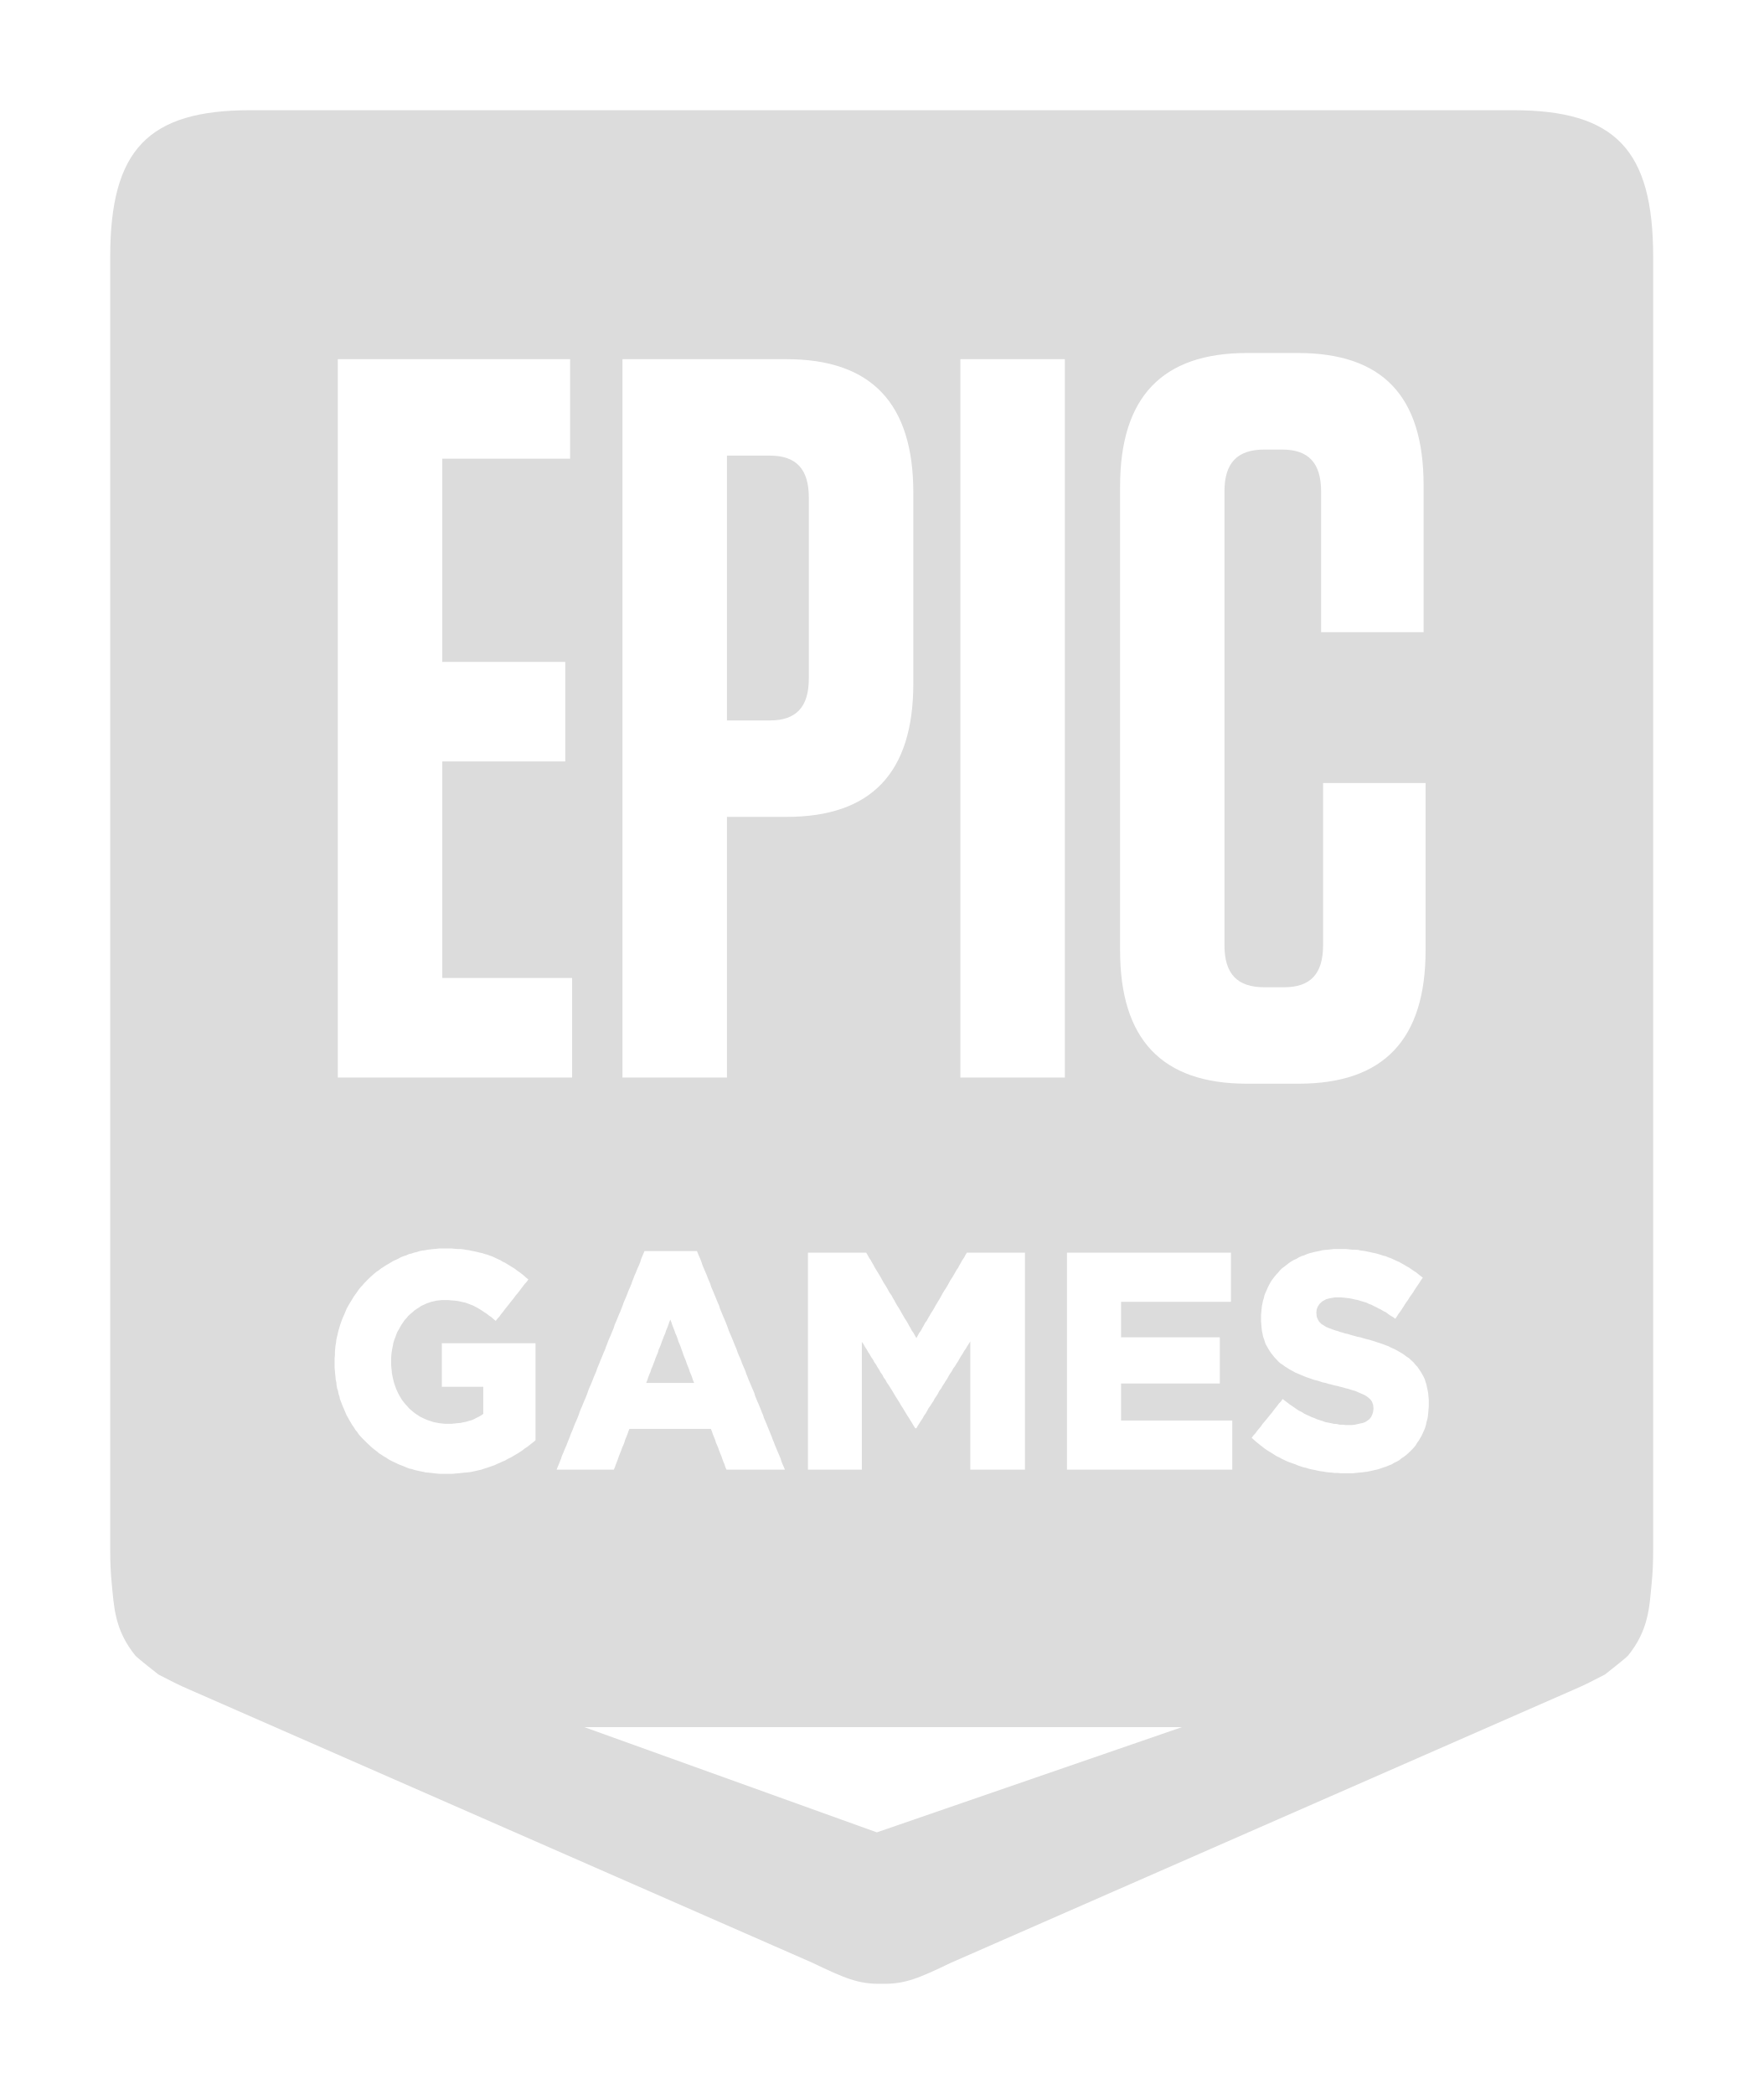
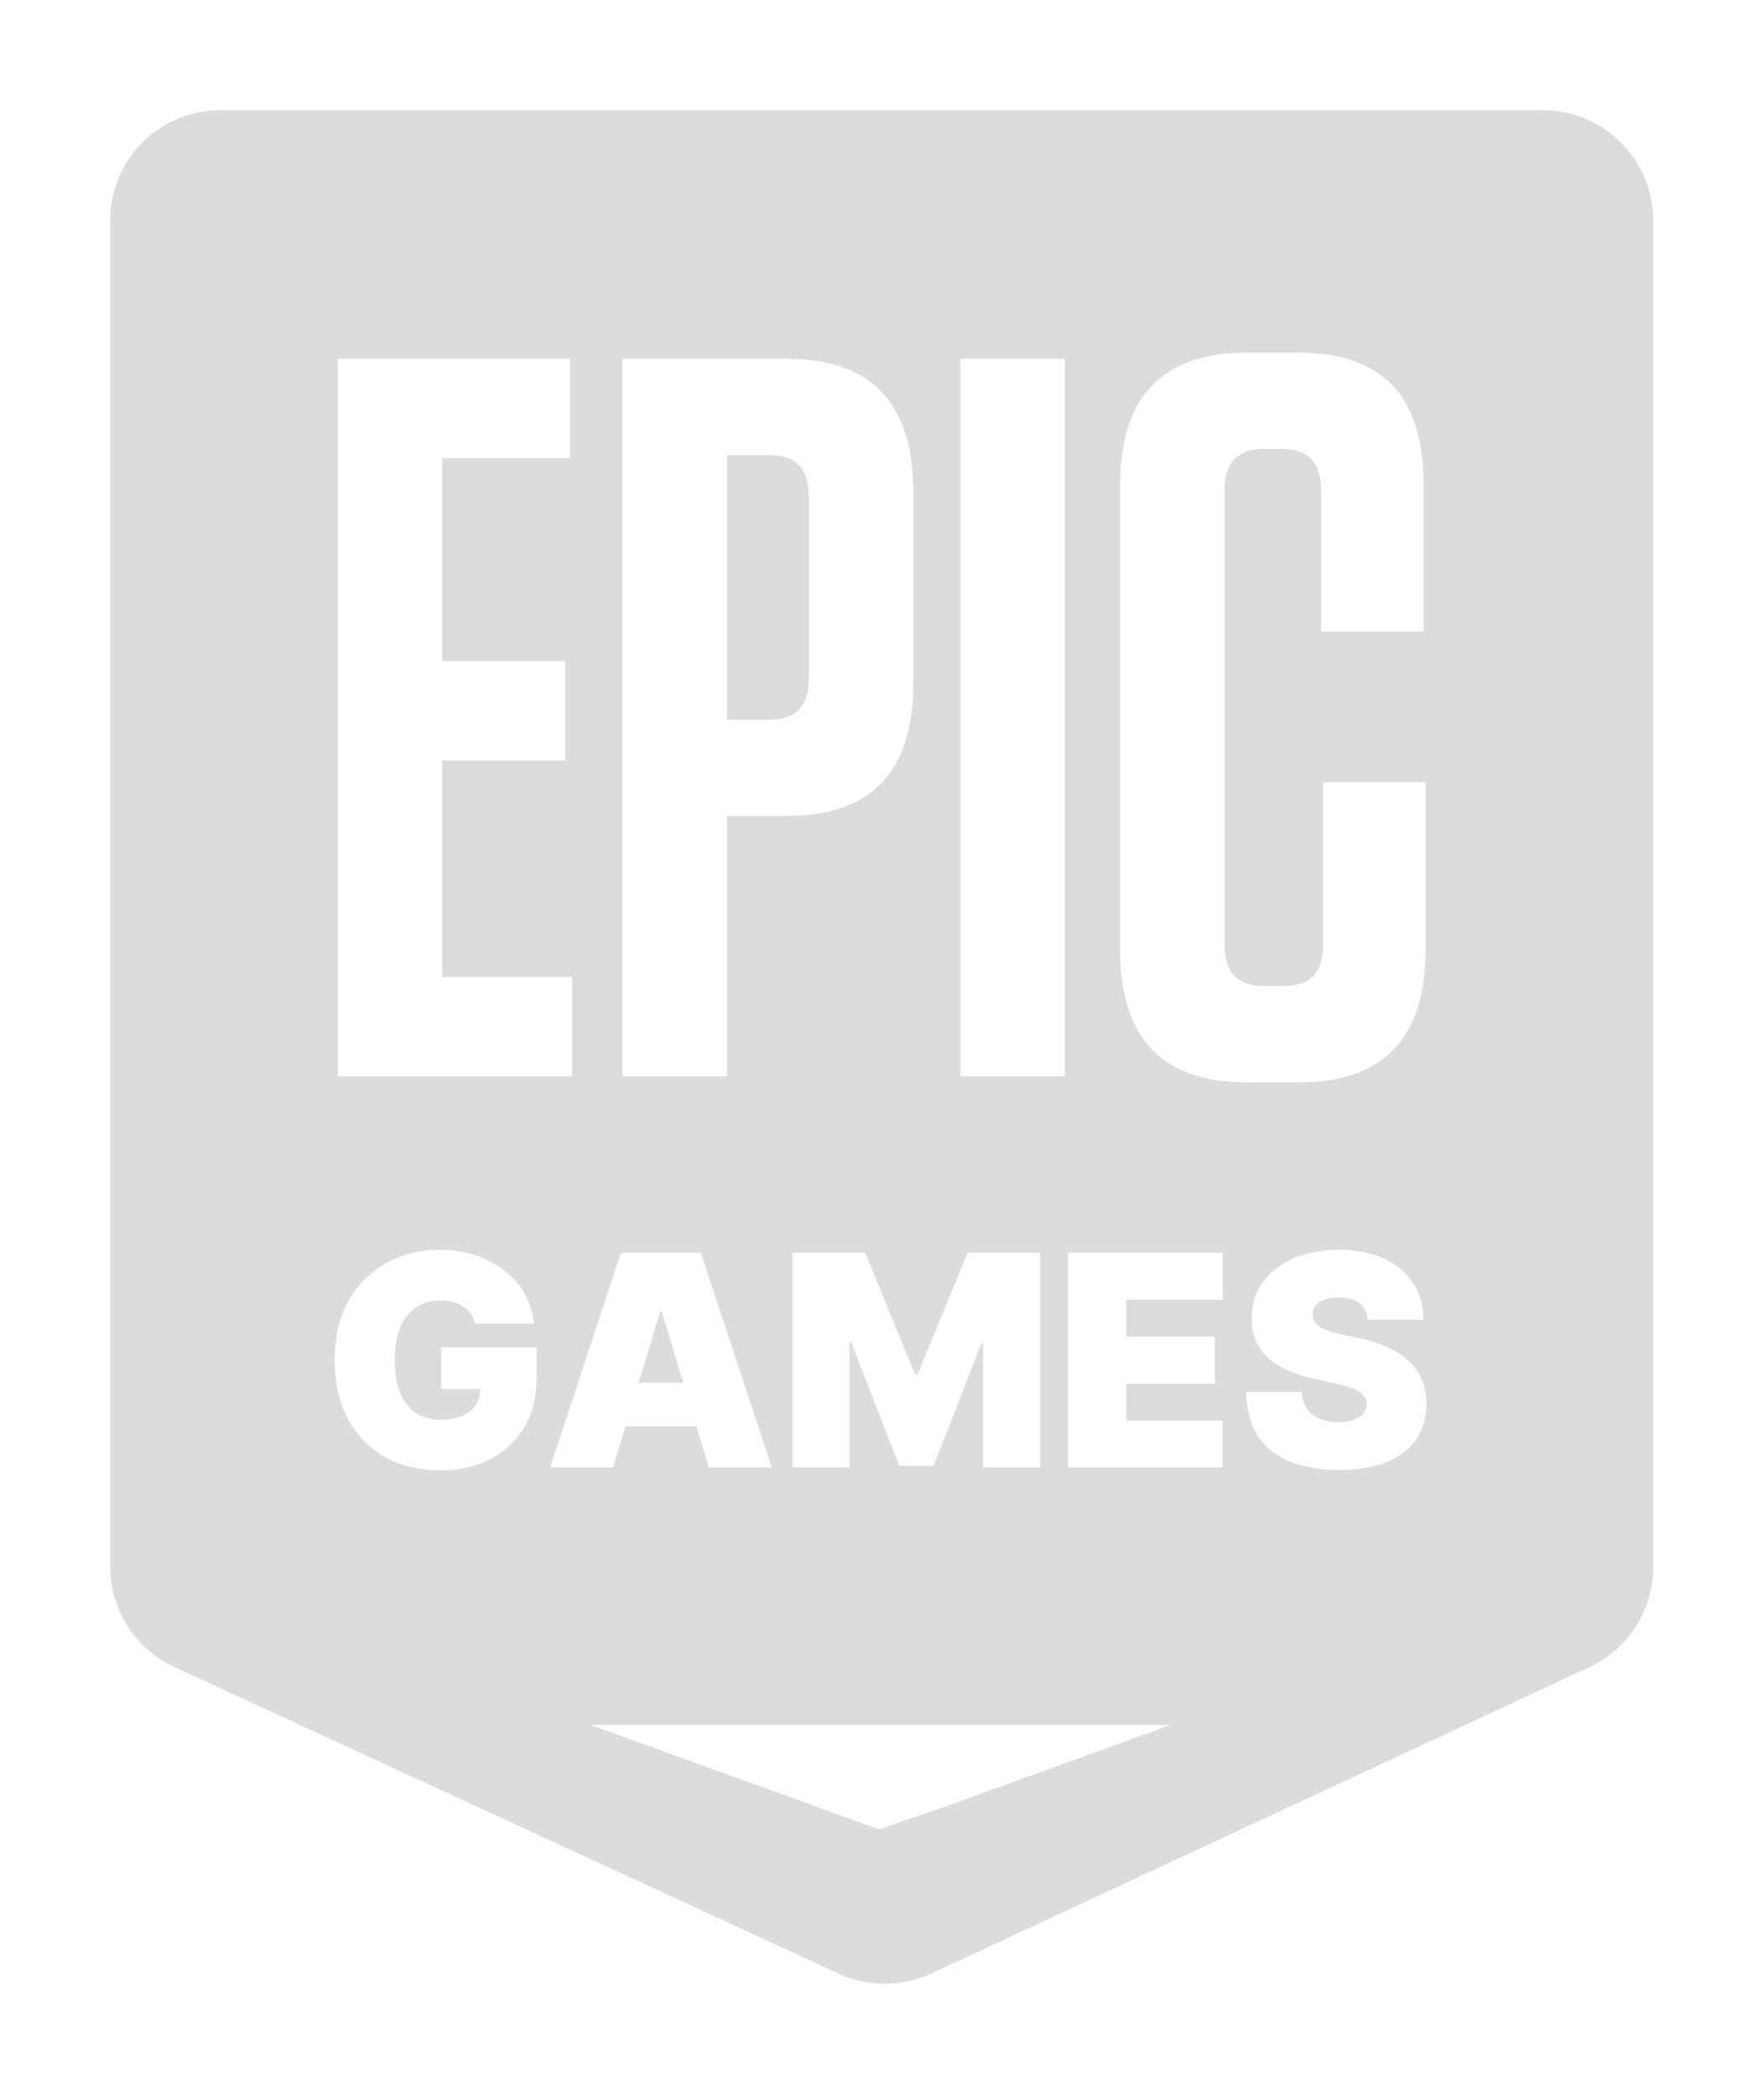
<svg xmlns="http://www.w3.org/2000/svg" width="16" height="19" viewBox="0 0 16 19" fill="none">
-   <path fill-rule="evenodd" clip-rule="evenodd" d="M13.729 1C14.657 1 15 1.359 15 2.331V14.062C15 14.172 14.996 14.274 14.986 14.369C14.965 14.581 14.961 14.787 14.773 15.021C14.754 15.044 14.562 15.194 14.562 15.194C14.458 15.247 14.387 15.286 14.271 15.335L8.629 17.809C8.336 17.949 8.214 18.004 8.001 18L7.999 18C7.786 18.004 7.664 17.949 7.371 17.809L1.729 15.335C1.613 15.286 1.542 15.247 1.438 15.194C1.438 15.194 1.246 15.044 1.227 15.021C1.039 14.787 1.035 14.581 1.014 14.369C1.004 14.274 1 14.172 1 14.062V2.331C1 1.359 1.343 1 2.271 1H13.729ZM4.013 6.909H5.129V6.006H4.013V4.162H5.173V3.259H3.065V9.777H5.191V8.874H4.013V6.909ZM12.005 7.105V8.576C12.005 8.837 11.89 8.958 11.651 8.958H11.473C11.226 8.958 11.11 8.837 11.11 8.576V4.46C11.11 4.2 11.226 4.079 11.473 4.079H11.633C11.872 4.079 11.987 4.2 11.987 4.46V5.736H12.917V4.404C12.917 3.594 12.545 3.203 11.775 3.203H11.314C10.544 3.203 10.163 3.604 10.163 4.414V8.623C10.163 9.433 10.544 9.833 11.314 9.833H11.783C12.554 9.833 12.935 9.433 12.935 8.623V7.105H12.005ZM8.714 9.777H9.662V3.259H8.714V9.777ZM7.339 6.155C7.339 6.416 7.224 6.537 6.985 6.537H6.596V4.134H6.985C7.224 4.134 7.339 4.255 7.339 4.516L7.339 6.155ZM7.136 3.259H5.648V9.777H6.596V7.412H7.136C7.906 7.412 8.287 7.012 8.287 6.202V4.47C8.287 3.659 7.906 3.259 7.136 3.259ZM12.961 12.794L12.964 12.765V12.7L12.961 12.67L12.959 12.643L12.954 12.616L12.948 12.589L12.943 12.564L12.935 12.54L12.928 12.516L12.918 12.494L12.905 12.47L12.892 12.448L12.876 12.424L12.861 12.402L12.843 12.383L12.825 12.361L12.804 12.342L12.784 12.323L12.763 12.31L12.742 12.294L12.722 12.28L12.699 12.267L12.675 12.253L12.65 12.24L12.624 12.229L12.598 12.215L12.57 12.205L12.547 12.196L12.524 12.188L12.498 12.18L12.475 12.172L12.449 12.164L12.423 12.156L12.397 12.15L12.369 12.142L12.343 12.134L12.315 12.129L12.287 12.121L12.258 12.113L12.23 12.104L12.204 12.099L12.181 12.091L12.158 12.085L12.137 12.077L12.117 12.072L12.086 12.061L12.057 12.05L12.032 12.04L12.011 12.026L11.988 12.012L11.97 11.993L11.96 11.977L11.947 11.947L11.944 11.912V11.907L11.947 11.88L11.957 11.855L11.973 11.831L11.996 11.809L12.014 11.799L12.034 11.788L12.057 11.782L12.083 11.777L12.112 11.772H12.168L12.191 11.774L12.217 11.777L12.243 11.78L12.269 11.785L12.294 11.791L12.32 11.796L12.346 11.804L12.372 11.812L12.4 11.82L12.421 11.831L12.444 11.839L12.464 11.85L12.488 11.861L12.508 11.872L12.531 11.883L12.552 11.896L12.575 11.907L12.596 11.923L12.616 11.937L12.639 11.95L12.66 11.966L12.675 11.945L12.688 11.923L12.704 11.902L12.719 11.88L12.735 11.855L12.748 11.834L12.763 11.812L12.778 11.791L12.791 11.769L12.807 11.747L12.822 11.726L12.835 11.704L12.851 11.68L12.866 11.658L12.881 11.636L12.894 11.615L12.91 11.593L12.889 11.577L12.869 11.561L12.848 11.544L12.827 11.531L12.804 11.515L12.784 11.501L12.76 11.488L12.737 11.474L12.717 11.463L12.694 11.45L12.668 11.439L12.645 11.428L12.621 11.417L12.598 11.409L12.572 11.398L12.549 11.393L12.526 11.385L12.5 11.377L12.477 11.371L12.451 11.366L12.426 11.36L12.402 11.355L12.377 11.35L12.348 11.347L12.323 11.341L12.294 11.339H12.269L12.24 11.336L12.212 11.333H12.101L12.076 11.336L12.05 11.339L12.024 11.341L11.998 11.344L11.975 11.35L11.95 11.355L11.926 11.36L11.903 11.366L11.883 11.371L11.859 11.379L11.834 11.39L11.808 11.398L11.785 11.409L11.762 11.423L11.738 11.433L11.715 11.447L11.695 11.46L11.674 11.477L11.653 11.493L11.635 11.506L11.615 11.525L11.597 11.547L11.579 11.566L11.561 11.588L11.545 11.609L11.53 11.631L11.517 11.655L11.504 11.68L11.494 11.704L11.483 11.728L11.473 11.753L11.468 11.777L11.46 11.801L11.455 11.826L11.45 11.85L11.447 11.877L11.445 11.902L11.442 11.929V11.991L11.445 12.021L11.447 12.048L11.45 12.075L11.455 12.099L11.46 12.126L11.468 12.148L11.476 12.172L11.483 12.194L11.494 12.213L11.507 12.237L11.52 12.258L11.533 12.277L11.548 12.296L11.563 12.315L11.581 12.334L11.599 12.353L11.617 12.37L11.638 12.383L11.659 12.399L11.682 12.413L11.702 12.426L11.728 12.44L11.751 12.453L11.777 12.464L11.803 12.475L11.829 12.486L11.857 12.497L11.88 12.505L11.903 12.513L11.926 12.521L11.952 12.527L11.975 12.534L12.001 12.543L12.027 12.548L12.053 12.556L12.078 12.562L12.107 12.57L12.132 12.575L12.161 12.583L12.186 12.589L12.212 12.597L12.235 12.602L12.258 12.61L12.279 12.616L12.297 12.621L12.328 12.635L12.354 12.646L12.377 12.656L12.397 12.667L12.418 12.683L12.436 12.7L12.449 12.719L12.459 12.746L12.462 12.778V12.784L12.459 12.811L12.451 12.835L12.441 12.857L12.426 12.876L12.405 12.892L12.387 12.903L12.367 12.911L12.343 12.916L12.32 12.921L12.294 12.927L12.266 12.93H12.21L12.181 12.927H12.155L12.13 12.921L12.101 12.919L12.076 12.913L12.05 12.908L12.024 12.903L12.001 12.894L11.975 12.886L11.95 12.878L11.926 12.867L11.903 12.859L11.88 12.848L11.857 12.838L11.834 12.827L11.813 12.813L11.79 12.802L11.769 12.789L11.746 12.773L11.726 12.759L11.702 12.743L11.682 12.727L11.659 12.71L11.638 12.694L11.623 12.716L11.604 12.735L11.589 12.756L11.571 12.778L11.556 12.797L11.54 12.819L11.522 12.84L11.507 12.859L11.489 12.881L11.473 12.9L11.455 12.921L11.44 12.943L11.424 12.962L11.406 12.984L11.391 13.005L11.373 13.024L11.357 13.046L11.378 13.065L11.396 13.081L11.416 13.097L11.437 13.114L11.458 13.13L11.478 13.146L11.499 13.16L11.52 13.173L11.543 13.187L11.563 13.2L11.586 13.214L11.61 13.225L11.633 13.238L11.656 13.249L11.679 13.26L11.705 13.27L11.728 13.278L11.754 13.287L11.777 13.297L11.803 13.306L11.829 13.314L11.852 13.319L11.877 13.327L11.903 13.333L11.929 13.338L11.955 13.344L11.98 13.349L12.006 13.352L12.032 13.357L12.06 13.36L12.086 13.362L12.112 13.365H12.14L12.166 13.368H12.274L12.3 13.365L12.328 13.362L12.354 13.36L12.377 13.357L12.402 13.354L12.428 13.349L12.451 13.344L12.475 13.338L12.5 13.333L12.524 13.325L12.549 13.316L12.575 13.308L12.601 13.297L12.627 13.287L12.65 13.273L12.673 13.262L12.696 13.249L12.717 13.232L12.737 13.219L12.758 13.203L12.776 13.187L12.796 13.168L12.812 13.152L12.83 13.133L12.845 13.114L12.858 13.092L12.874 13.07L12.886 13.049L12.899 13.027L12.91 13.003L12.92 12.981L12.93 12.957L12.938 12.93L12.943 12.905L12.951 12.878L12.956 12.851L12.959 12.821L12.961 12.794ZM11.156 13.335H11.181V12.889H10.172V12.553H11.068V12.134H10.172V11.812H11.169V11.366H9.681V13.335H11.156ZM9.275 13.335H9.3V11.366H8.773L8.76 11.387L8.747 11.412L8.732 11.433L8.719 11.457L8.706 11.479L8.693 11.504L8.678 11.525L8.665 11.549L8.652 11.571L8.639 11.593L8.623 11.617L8.611 11.639L8.598 11.663L8.585 11.685L8.569 11.709L8.556 11.73L8.544 11.752L8.531 11.776L8.518 11.798L8.503 11.822L8.49 11.844L8.477 11.868L8.464 11.89L8.448 11.914L8.436 11.936L8.423 11.957L8.41 11.982L8.394 12.003L8.381 12.028L8.369 12.049L8.356 12.073L8.34 12.095L8.327 12.119L8.315 12.141L8.302 12.119L8.289 12.095L8.273 12.073L8.261 12.049L8.248 12.028L8.235 12.003L8.222 11.982L8.206 11.957L8.194 11.936L8.181 11.914L8.168 11.89L8.155 11.868L8.139 11.844L8.127 11.822L8.114 11.798L8.101 11.776L8.088 11.752L8.072 11.73L8.06 11.709L8.047 11.685L8.034 11.663L8.018 11.639L8.006 11.617L7.993 11.593L7.98 11.571L7.967 11.549L7.952 11.525L7.939 11.504L7.926 11.479L7.913 11.457L7.9 11.433L7.885 11.412L7.872 11.387L7.859 11.366H7.331V13.335H7.82V12.176L7.836 12.198L7.849 12.222L7.864 12.244L7.877 12.268L7.892 12.29L7.905 12.314L7.921 12.336L7.933 12.36L7.949 12.382L7.962 12.406L7.977 12.428L7.99 12.453L8.006 12.474L8.018 12.499L8.034 12.52L8.047 12.545L8.062 12.566L8.078 12.591L8.091 12.612L8.106 12.637L8.119 12.659L8.134 12.683L8.147 12.704L8.163 12.729L8.175 12.751L8.191 12.775L8.204 12.797L8.219 12.821L8.232 12.843L8.248 12.867L8.261 12.889L8.276 12.913L8.289 12.935L8.304 12.959H8.315L8.327 12.938L8.343 12.913L8.356 12.892L8.371 12.87L8.384 12.846L8.4 12.824L8.412 12.802L8.425 12.778L8.441 12.756L8.454 12.735L8.469 12.713L8.482 12.688L8.497 12.667L8.51 12.645L8.523 12.62L8.539 12.599L8.551 12.577L8.567 12.553L8.58 12.531L8.595 12.509L8.608 12.485L8.621 12.463L8.636 12.442L8.649 12.417L8.665 12.396L8.678 12.374L8.693 12.352L8.706 12.328L8.719 12.306L8.734 12.284L8.747 12.26L8.762 12.239L8.775 12.217L8.791 12.192L8.804 12.171V13.335H9.275ZM6.288 12.524L6.298 12.548H5.863L5.873 12.524L5.881 12.499L5.891 12.472L5.902 12.448L5.909 12.423L5.92 12.399L5.93 12.372L5.94 12.347L5.948 12.323L5.958 12.299L5.969 12.274L5.976 12.247L5.987 12.223L5.997 12.198L6.005 12.174L6.015 12.149L6.025 12.122L6.036 12.098L6.043 12.074L6.054 12.049L6.064 12.022L6.072 11.998L6.082 11.973L6.092 11.998L6.1 12.022L6.11 12.049L6.12 12.074L6.128 12.098L6.139 12.122L6.149 12.149L6.156 12.174L6.167 12.198L6.177 12.223L6.185 12.247L6.195 12.274L6.203 12.299L6.213 12.323L6.223 12.347L6.231 12.372L6.242 12.399L6.252 12.423L6.259 12.448L6.27 12.472L6.28 12.499L6.288 12.524ZM7.096 13.335H7.122L7.112 13.311L7.101 13.287L7.091 13.262L7.083 13.235L7.073 13.211L7.063 13.187L7.052 13.162L7.042 13.138L7.032 13.114L7.022 13.087L7.011 13.062L7.003 13.038L6.993 13.014L6.983 12.989L6.973 12.965L6.962 12.938L6.952 12.913L6.942 12.889L6.931 12.865L6.924 12.84L6.913 12.816L6.903 12.789L6.893 12.765L6.883 12.74L6.872 12.716L6.862 12.691L6.852 12.667L6.844 12.64L6.834 12.616L6.823 12.591L6.813 12.567L6.803 12.543L6.792 12.518L6.782 12.491L6.772 12.467L6.764 12.443L6.754 12.418L6.743 12.394L6.733 12.37L6.723 12.342L6.713 12.318L6.702 12.294L6.692 12.269L6.684 12.245L6.674 12.221L6.664 12.197L6.653 12.169L6.643 12.145L6.633 12.121L6.622 12.096L6.612 12.072L6.604 12.048L6.594 12.021L6.584 11.996L6.574 11.972L6.563 11.947L6.553 11.923L6.543 11.899L6.532 11.872L6.525 11.847L6.514 11.823L6.504 11.799L6.494 11.774L6.484 11.75L6.473 11.723L6.463 11.699L6.452 11.674L6.445 11.65L6.435 11.626L6.424 11.601L6.414 11.574L6.404 11.55L6.393 11.525L6.383 11.501L6.373 11.477L6.365 11.452L6.355 11.425L6.344 11.401L6.334 11.377L6.324 11.352H5.848L5.837 11.377L5.827 11.401L5.817 11.425L5.809 11.452L5.799 11.477L5.788 11.501L5.778 11.525L5.768 11.55L5.757 11.574L5.747 11.601L5.737 11.626L5.729 11.65L5.719 11.674L5.708 11.699L5.698 11.723L5.688 11.75L5.678 11.774L5.667 11.799L5.657 11.823L5.649 11.847L5.639 11.872L5.629 11.899L5.618 11.923L5.608 11.947L5.598 11.972L5.588 11.996L5.577 12.021L5.569 12.048L5.559 12.072L5.549 12.096L5.539 12.121L5.528 12.145L5.518 12.169L5.508 12.197L5.498 12.221L5.49 12.245L5.479 12.269L5.469 12.294L5.459 12.318L5.449 12.342L5.438 12.37L5.428 12.394L5.418 12.418L5.41 12.443L5.4 12.467L5.389 12.491L5.379 12.518L5.369 12.543L5.359 12.567L5.348 12.591L5.338 12.616L5.33 12.64L5.32 12.667L5.31 12.691L5.299 12.716L5.289 12.74L5.279 12.765L5.268 12.789L5.258 12.816L5.25 12.84L5.24 12.865L5.23 12.889L5.219 12.913L5.209 12.938L5.199 12.965L5.189 12.989L5.178 13.014L5.17 13.038L5.16 13.062L5.15 13.087L5.14 13.114L5.129 13.138L5.119 13.162L5.109 13.187L5.098 13.211L5.091 13.235L5.08 13.262L5.07 13.287L5.06 13.311L5.05 13.335H5.569L5.58 13.311L5.588 13.287L5.598 13.262L5.608 13.235L5.616 13.211L5.626 13.187L5.636 13.162L5.644 13.138L5.655 13.114L5.665 13.089L5.672 13.065L5.683 13.038L5.693 13.014L5.701 12.989L5.711 12.965H6.45L6.46 12.989L6.468 13.014L6.478 13.038L6.489 13.065L6.496 13.089L6.507 13.114L6.517 13.138L6.525 13.162L6.535 13.187L6.545 13.211L6.553 13.235L6.563 13.262L6.574 13.287L6.581 13.311L6.592 13.335H7.096ZM4.841 13.084L4.859 13.068V12.188H4.009V12.583H4.385V12.829L4.365 12.843L4.346 12.854L4.323 12.865L4.303 12.876L4.28 12.886L4.256 12.892L4.231 12.9L4.205 12.905L4.179 12.911L4.153 12.913L4.125 12.916L4.097 12.919H4.038L4.009 12.916L3.984 12.913L3.958 12.908L3.932 12.903L3.906 12.894L3.881 12.886L3.857 12.876L3.834 12.865L3.811 12.854L3.79 12.84L3.77 12.827L3.749 12.811L3.729 12.794L3.711 12.778L3.695 12.759L3.677 12.74L3.662 12.721L3.646 12.7L3.633 12.678L3.62 12.656L3.608 12.632L3.597 12.608L3.587 12.581L3.579 12.559L3.572 12.534L3.566 12.51L3.561 12.486L3.556 12.461L3.554 12.434L3.551 12.41L3.549 12.383V12.321L3.551 12.294L3.554 12.267L3.559 12.237L3.564 12.213L3.569 12.186L3.577 12.159L3.587 12.134L3.595 12.11L3.605 12.085L3.618 12.064L3.631 12.04L3.644 12.018L3.657 11.999L3.672 11.977L3.69 11.958L3.705 11.939L3.723 11.923L3.742 11.907L3.76 11.891L3.78 11.877L3.801 11.864L3.821 11.85L3.845 11.839L3.868 11.828L3.891 11.82L3.914 11.812L3.937 11.807L3.963 11.801L3.986 11.799L4.012 11.796H4.066L4.094 11.799L4.123 11.801L4.148 11.804L4.174 11.809L4.2 11.815L4.223 11.82L4.246 11.828L4.269 11.837L4.29 11.845L4.31 11.855L4.331 11.866L4.354 11.88L4.375 11.893L4.395 11.907L4.416 11.92L4.437 11.937L4.457 11.95L4.478 11.969L4.498 11.985L4.514 11.964L4.532 11.945L4.547 11.923L4.565 11.902L4.581 11.88L4.596 11.861L4.614 11.839L4.63 11.818L4.648 11.796L4.663 11.777L4.679 11.755L4.697 11.734L4.712 11.715L4.728 11.693L4.745 11.671L4.761 11.65L4.779 11.631L4.794 11.609L4.774 11.593L4.753 11.574L4.733 11.558L4.712 11.542L4.691 11.528L4.671 11.512L4.648 11.498L4.627 11.485L4.604 11.471L4.583 11.458L4.56 11.447L4.537 11.433L4.514 11.423L4.491 11.412L4.468 11.401L4.444 11.393L4.424 11.385L4.401 11.379L4.377 11.371L4.354 11.366L4.331 11.36L4.308 11.355L4.282 11.35L4.256 11.344L4.233 11.341L4.205 11.336L4.179 11.333H4.153L4.125 11.331L4.097 11.328H3.986L3.96 11.331L3.935 11.333L3.909 11.336L3.883 11.339L3.857 11.344L3.832 11.347L3.806 11.352L3.783 11.36L3.757 11.366L3.734 11.374L3.711 11.379L3.687 11.39L3.662 11.398L3.641 11.406L3.615 11.42L3.592 11.431L3.569 11.441L3.546 11.455L3.523 11.469L3.5 11.482L3.479 11.496L3.458 11.509L3.438 11.525L3.417 11.539L3.397 11.555L3.379 11.571L3.358 11.59L3.34 11.607L3.322 11.626L3.304 11.644L3.288 11.663L3.27 11.682L3.255 11.701L3.24 11.723L3.224 11.745L3.209 11.766L3.196 11.788L3.183 11.809L3.17 11.831L3.157 11.853L3.144 11.877L3.134 11.902L3.124 11.926L3.113 11.95L3.103 11.975L3.093 12.002L3.085 12.026L3.077 12.053L3.07 12.077L3.064 12.104L3.057 12.132L3.052 12.156L3.049 12.183L3.044 12.21L3.041 12.24L3.039 12.267V12.294L3.036 12.323V12.413L3.039 12.44L3.041 12.467L3.044 12.494L3.046 12.518L3.052 12.545L3.054 12.57L3.059 12.597L3.067 12.621L3.072 12.648L3.08 12.672L3.085 12.697L3.095 12.721L3.103 12.743L3.113 12.767L3.124 12.792L3.134 12.816L3.144 12.84L3.157 12.862L3.17 12.886L3.183 12.908L3.196 12.93L3.211 12.951L3.224 12.973L3.24 12.992L3.255 13.014L3.27 13.032L3.288 13.051L3.307 13.07L3.324 13.087L3.343 13.105L3.361 13.122L3.379 13.138L3.399 13.154L3.42 13.17L3.44 13.187L3.461 13.2L3.482 13.214L3.505 13.227L3.525 13.241L3.549 13.254L3.572 13.265L3.595 13.276L3.618 13.287L3.644 13.297L3.667 13.306L3.69 13.316L3.713 13.325L3.739 13.33L3.762 13.338L3.788 13.344L3.811 13.349L3.837 13.354L3.862 13.36L3.888 13.362L3.914 13.365L3.94 13.368L3.968 13.371L3.994 13.373H4.104L4.133 13.37L4.159 13.368L4.187 13.365L4.213 13.362L4.241 13.36L4.267 13.357L4.292 13.352L4.318 13.346L4.341 13.341L4.367 13.335L4.39 13.327L4.416 13.319L4.439 13.311L4.462 13.303L4.486 13.295L4.509 13.284L4.535 13.273L4.558 13.262L4.583 13.252L4.606 13.238L4.63 13.227L4.653 13.214L4.676 13.2L4.699 13.187L4.72 13.173L4.74 13.16L4.761 13.143L4.782 13.13L4.802 13.114L4.82 13.1L4.841 13.084ZM5.301 15.671L7.956 16.626L10.725 15.671H5.301Z" fill="#DCDCDC" />
+   <path d="M6.985 6.53C7.224 6.53 7.339 6.409 7.339 6.148L7.339 4.511C7.339 4.251 7.224 4.13 6.985 4.13H6.596V6.53H6.985Z" fill="#DCDCDC" />
+   <path d="M6.005 11.903L6.199 12.546H5.795L5.989 11.903H6.005Z" fill="#DCDCDC" />
+   <path fill-rule="evenodd" clip-rule="evenodd" d="M1 1.999C1 1.447 1.448 1 2 1H14C14.552 1 15 1.447 15 1.999V14.22C15 14.609 14.775 14.961 14.423 15.126L8.452 17.906C8.185 18.031 7.877 18.031 7.61 17.908L1.58 15.125C1.227 14.961 1 14.607 1 14.218V1.999ZM8.585 16.389L7.975 16.599L5.358 15.651H10.622L8.585 16.389ZM5.129 6.901H4.013V8.864H5.191V9.766H3.065V3.256H5.173V4.158H4.013V5.999H5.129V6.901ZM12.005 8.566V7.097H12.935V8.612C12.935 9.422 12.554 9.821 11.783 9.821H11.314C10.544 9.821 10.163 9.422 10.163 8.612V4.409C10.163 3.6 10.544 3.2 11.314 3.2H11.775C12.545 3.2 12.917 3.591 12.917 4.4V5.73H11.987V4.456C11.987 4.195 11.872 4.074 11.633 4.074H11.473C11.226 4.074 11.11 4.195 11.11 4.456V8.566C11.11 8.826 11.226 8.947 11.473 8.947H11.651C11.89 8.947 12.005 8.826 12.005 8.566ZM9.662 9.766H8.714V3.256H9.662V9.766ZM5.648 3.256H7.136C7.906 3.256 8.287 3.656 8.287 4.465V6.195C8.287 7.004 7.906 7.404 7.136 7.404H6.596V9.766H5.648V3.256ZM4.311 12.01C4.303 11.976 4.29 11.947 4.272 11.921C4.254 11.895 4.232 11.873 4.205 11.855C4.179 11.837 4.149 11.823 4.114 11.815C4.08 11.805 4.042 11.8 4.001 11.8C3.912 11.8 3.836 11.822 3.773 11.864C3.711 11.907 3.663 11.968 3.63 12.048C3.598 12.128 3.582 12.224 3.582 12.337C3.582 12.451 3.597 12.549 3.628 12.63C3.659 12.711 3.706 12.773 3.767 12.816C3.829 12.859 3.905 12.881 3.997 12.881C4.077 12.881 4.144 12.869 4.198 12.846C4.252 12.822 4.292 12.789 4.319 12.746C4.344 12.705 4.357 12.658 4.359 12.603H4.004V12.226H4.869V12.497C4.869 12.674 4.832 12.826 4.756 12.952C4.681 13.078 4.578 13.174 4.445 13.242C4.314 13.308 4.163 13.341 3.993 13.341C3.803 13.341 3.636 13.301 3.493 13.22C3.349 13.14 3.237 13.025 3.157 12.876C3.077 12.727 3.037 12.55 3.037 12.345C3.037 12.183 3.061 12.041 3.11 11.916C3.16 11.792 3.228 11.687 3.316 11.602C3.403 11.515 3.505 11.45 3.62 11.407C3.735 11.362 3.858 11.34 3.989 11.34C4.105 11.34 4.212 11.357 4.311 11.389C4.411 11.422 4.499 11.468 4.575 11.528C4.652 11.588 4.714 11.659 4.761 11.74C4.808 11.822 4.836 11.912 4.846 12.01H4.311ZM5.563 13.315H4.991L5.635 11.367H6.359L7.003 13.315H6.431L6.319 12.942H5.675L5.563 13.315ZM7.85 11.367H7.191V13.315H7.709V12.181H7.724L8.159 13.3H8.471L8.905 12.188H8.92V13.315H9.439V11.367H8.78L8.326 12.47H8.303L7.85 11.367ZM9.69 13.315V11.367H11.095V11.793H10.219V12.128H11.023V12.554H10.219V12.889H11.092V13.315H9.69ZM12.338 11.827C12.381 11.863 12.405 11.912 12.41 11.975H12.916C12.916 11.848 12.884 11.737 12.821 11.642C12.759 11.546 12.67 11.472 12.555 11.419C12.441 11.366 12.304 11.34 12.147 11.34C11.992 11.34 11.856 11.366 11.736 11.418C11.617 11.47 11.524 11.543 11.457 11.636C11.39 11.728 11.357 11.836 11.358 11.96C11.357 12.112 11.407 12.232 11.506 12.321C11.605 12.408 11.742 12.471 11.914 12.508L12.109 12.55C12.181 12.566 12.239 12.583 12.281 12.601C12.324 12.619 12.354 12.639 12.373 12.662C12.392 12.684 12.401 12.71 12.402 12.74C12.401 12.772 12.391 12.8 12.372 12.825C12.352 12.85 12.323 12.869 12.285 12.883C12.247 12.897 12.2 12.904 12.143 12.904C12.076 12.904 12.018 12.893 11.969 12.872C11.92 12.851 11.883 12.821 11.856 12.78C11.83 12.739 11.815 12.689 11.812 12.63H11.309C11.309 12.793 11.344 12.927 11.413 13.031C11.483 13.135 11.581 13.212 11.707 13.262C11.833 13.312 11.981 13.338 12.151 13.338C12.316 13.338 12.457 13.314 12.575 13.268C12.693 13.222 12.783 13.154 12.847 13.066C12.91 12.977 12.942 12.868 12.943 12.74C12.942 12.666 12.93 12.598 12.907 12.535C12.884 12.472 12.848 12.415 12.799 12.365C12.75 12.315 12.688 12.271 12.611 12.233C12.534 12.196 12.441 12.166 12.334 12.143L12.174 12.109C12.127 12.099 12.087 12.088 12.053 12.076C12.02 12.064 11.992 12.051 11.971 12.036C11.949 12.021 11.933 12.004 11.923 11.986C11.913 11.967 11.909 11.946 11.911 11.922C11.911 11.894 11.92 11.868 11.936 11.846C11.953 11.824 11.978 11.806 12.012 11.794C12.047 11.78 12.092 11.774 12.147 11.774C12.232 11.774 12.296 11.791 12.338 11.827Z" fill="#DCDCDC" />
</svg>
